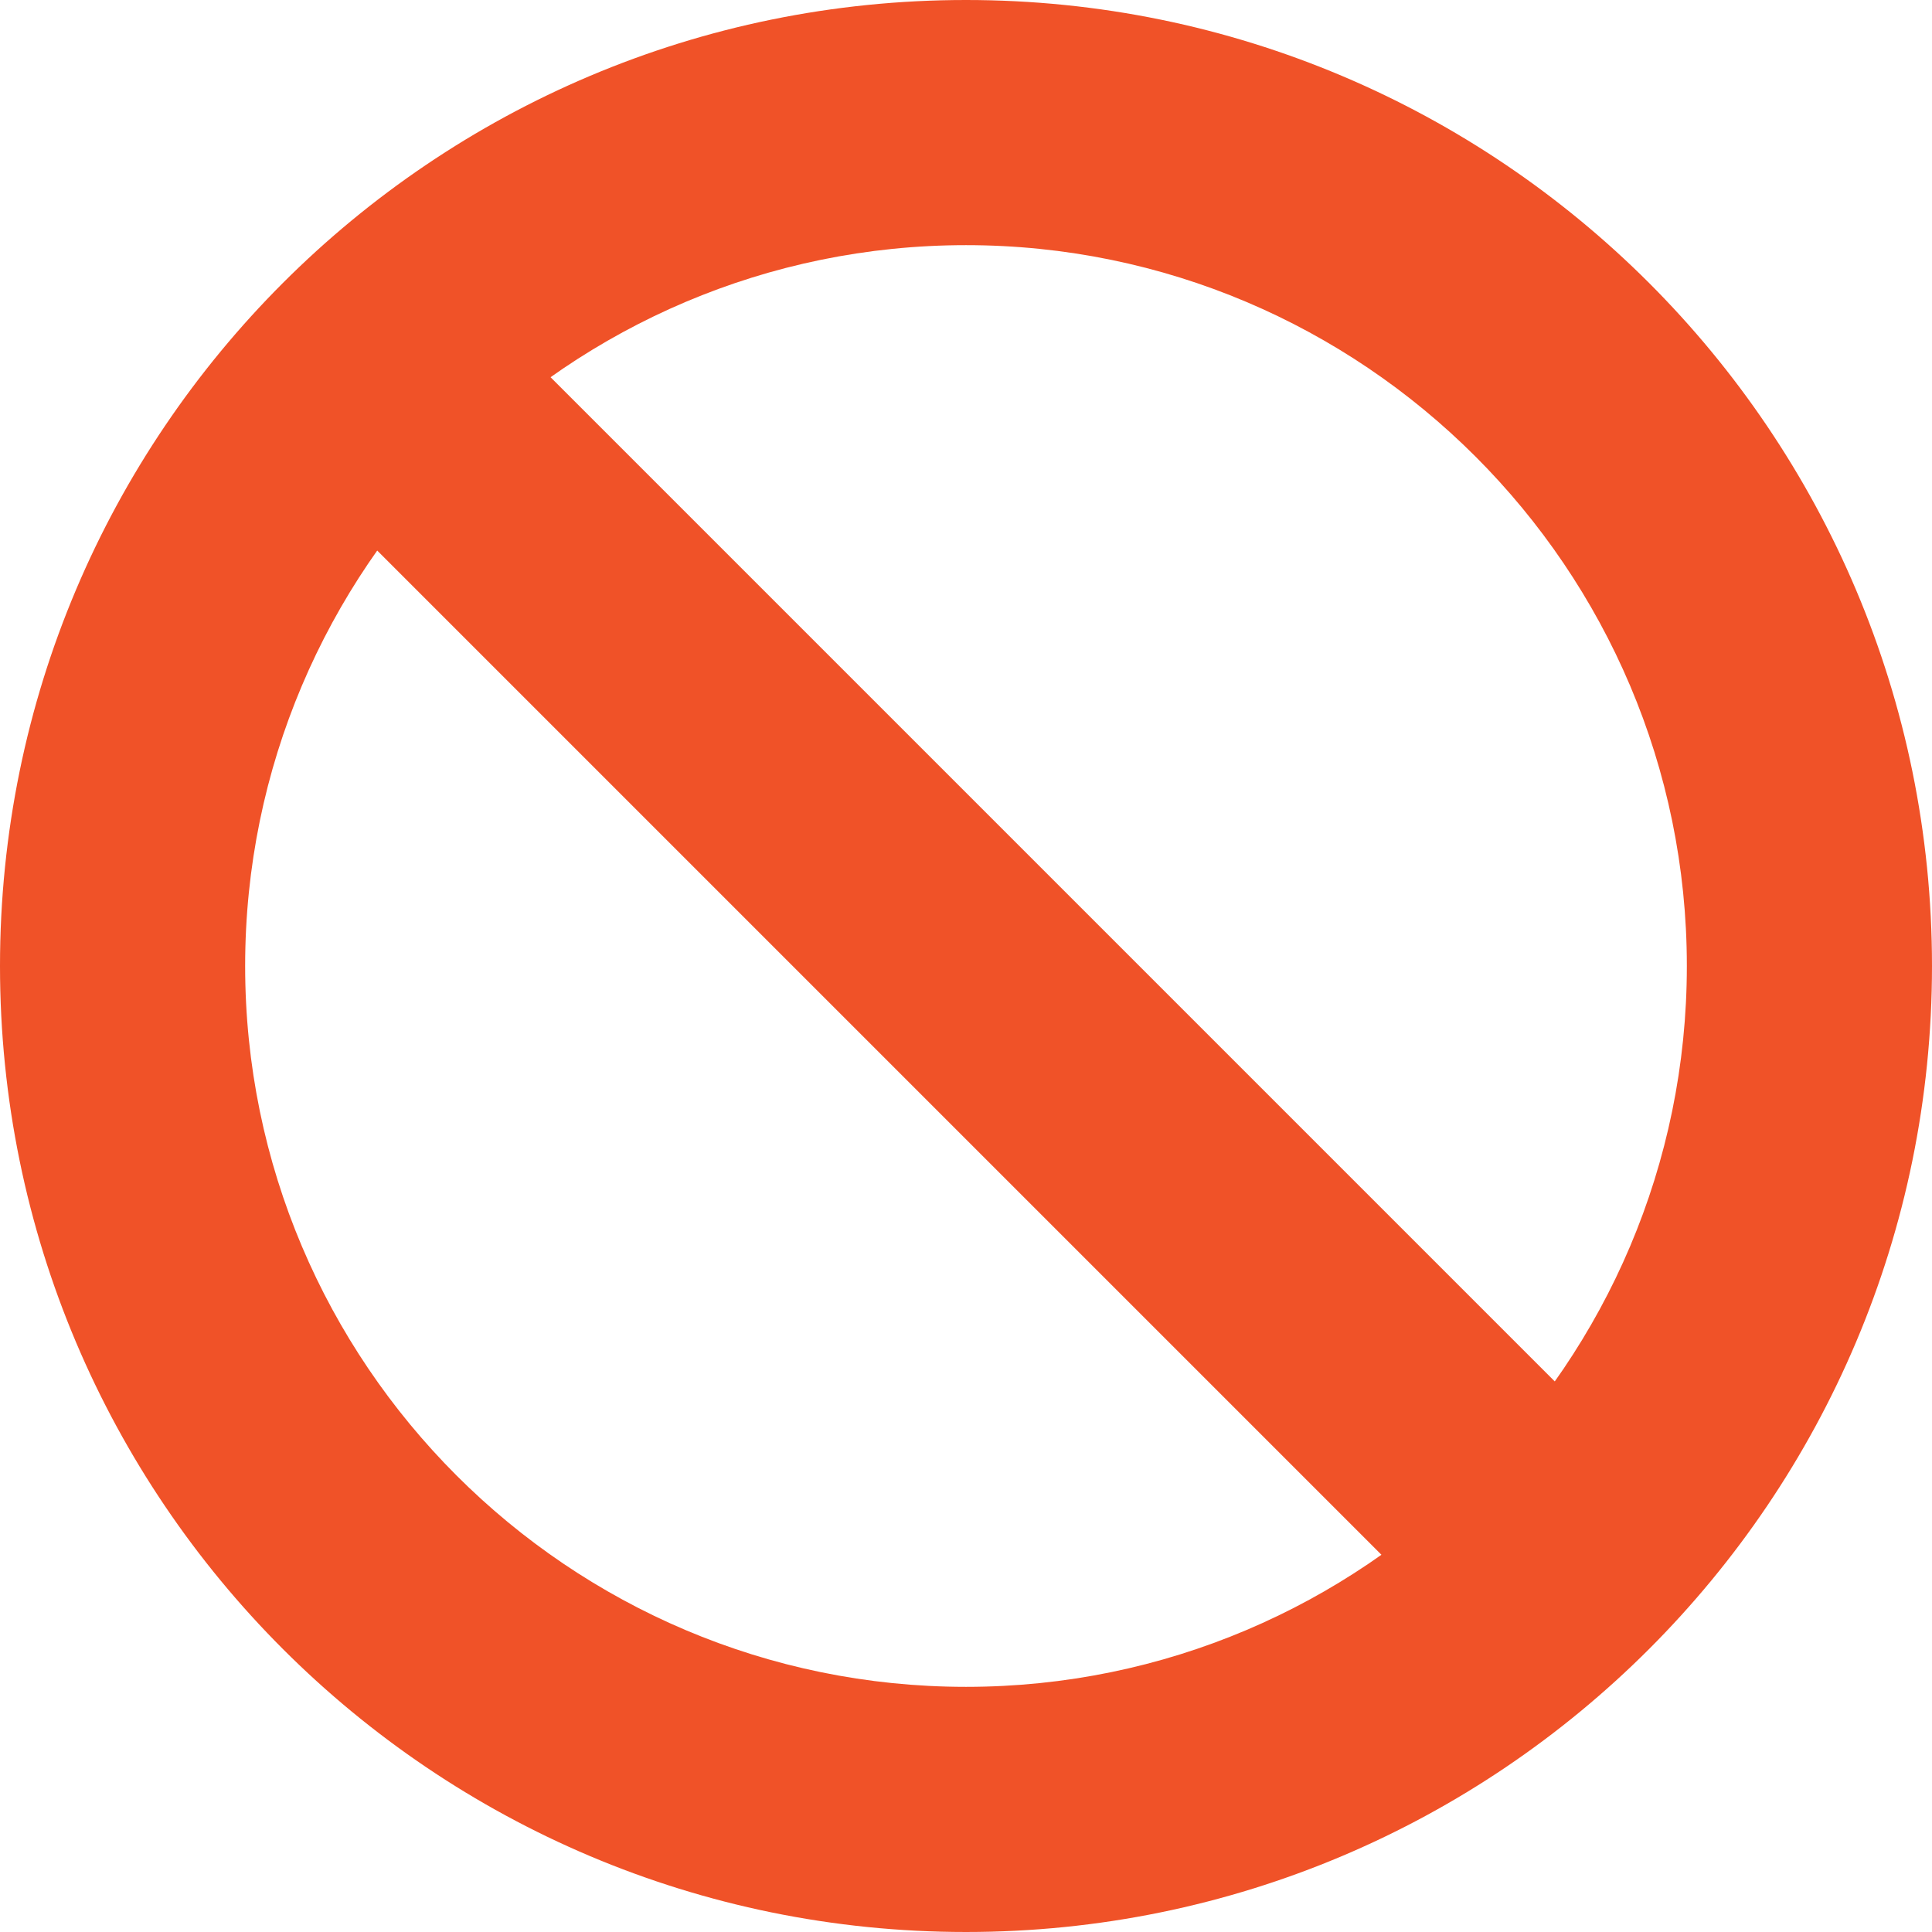
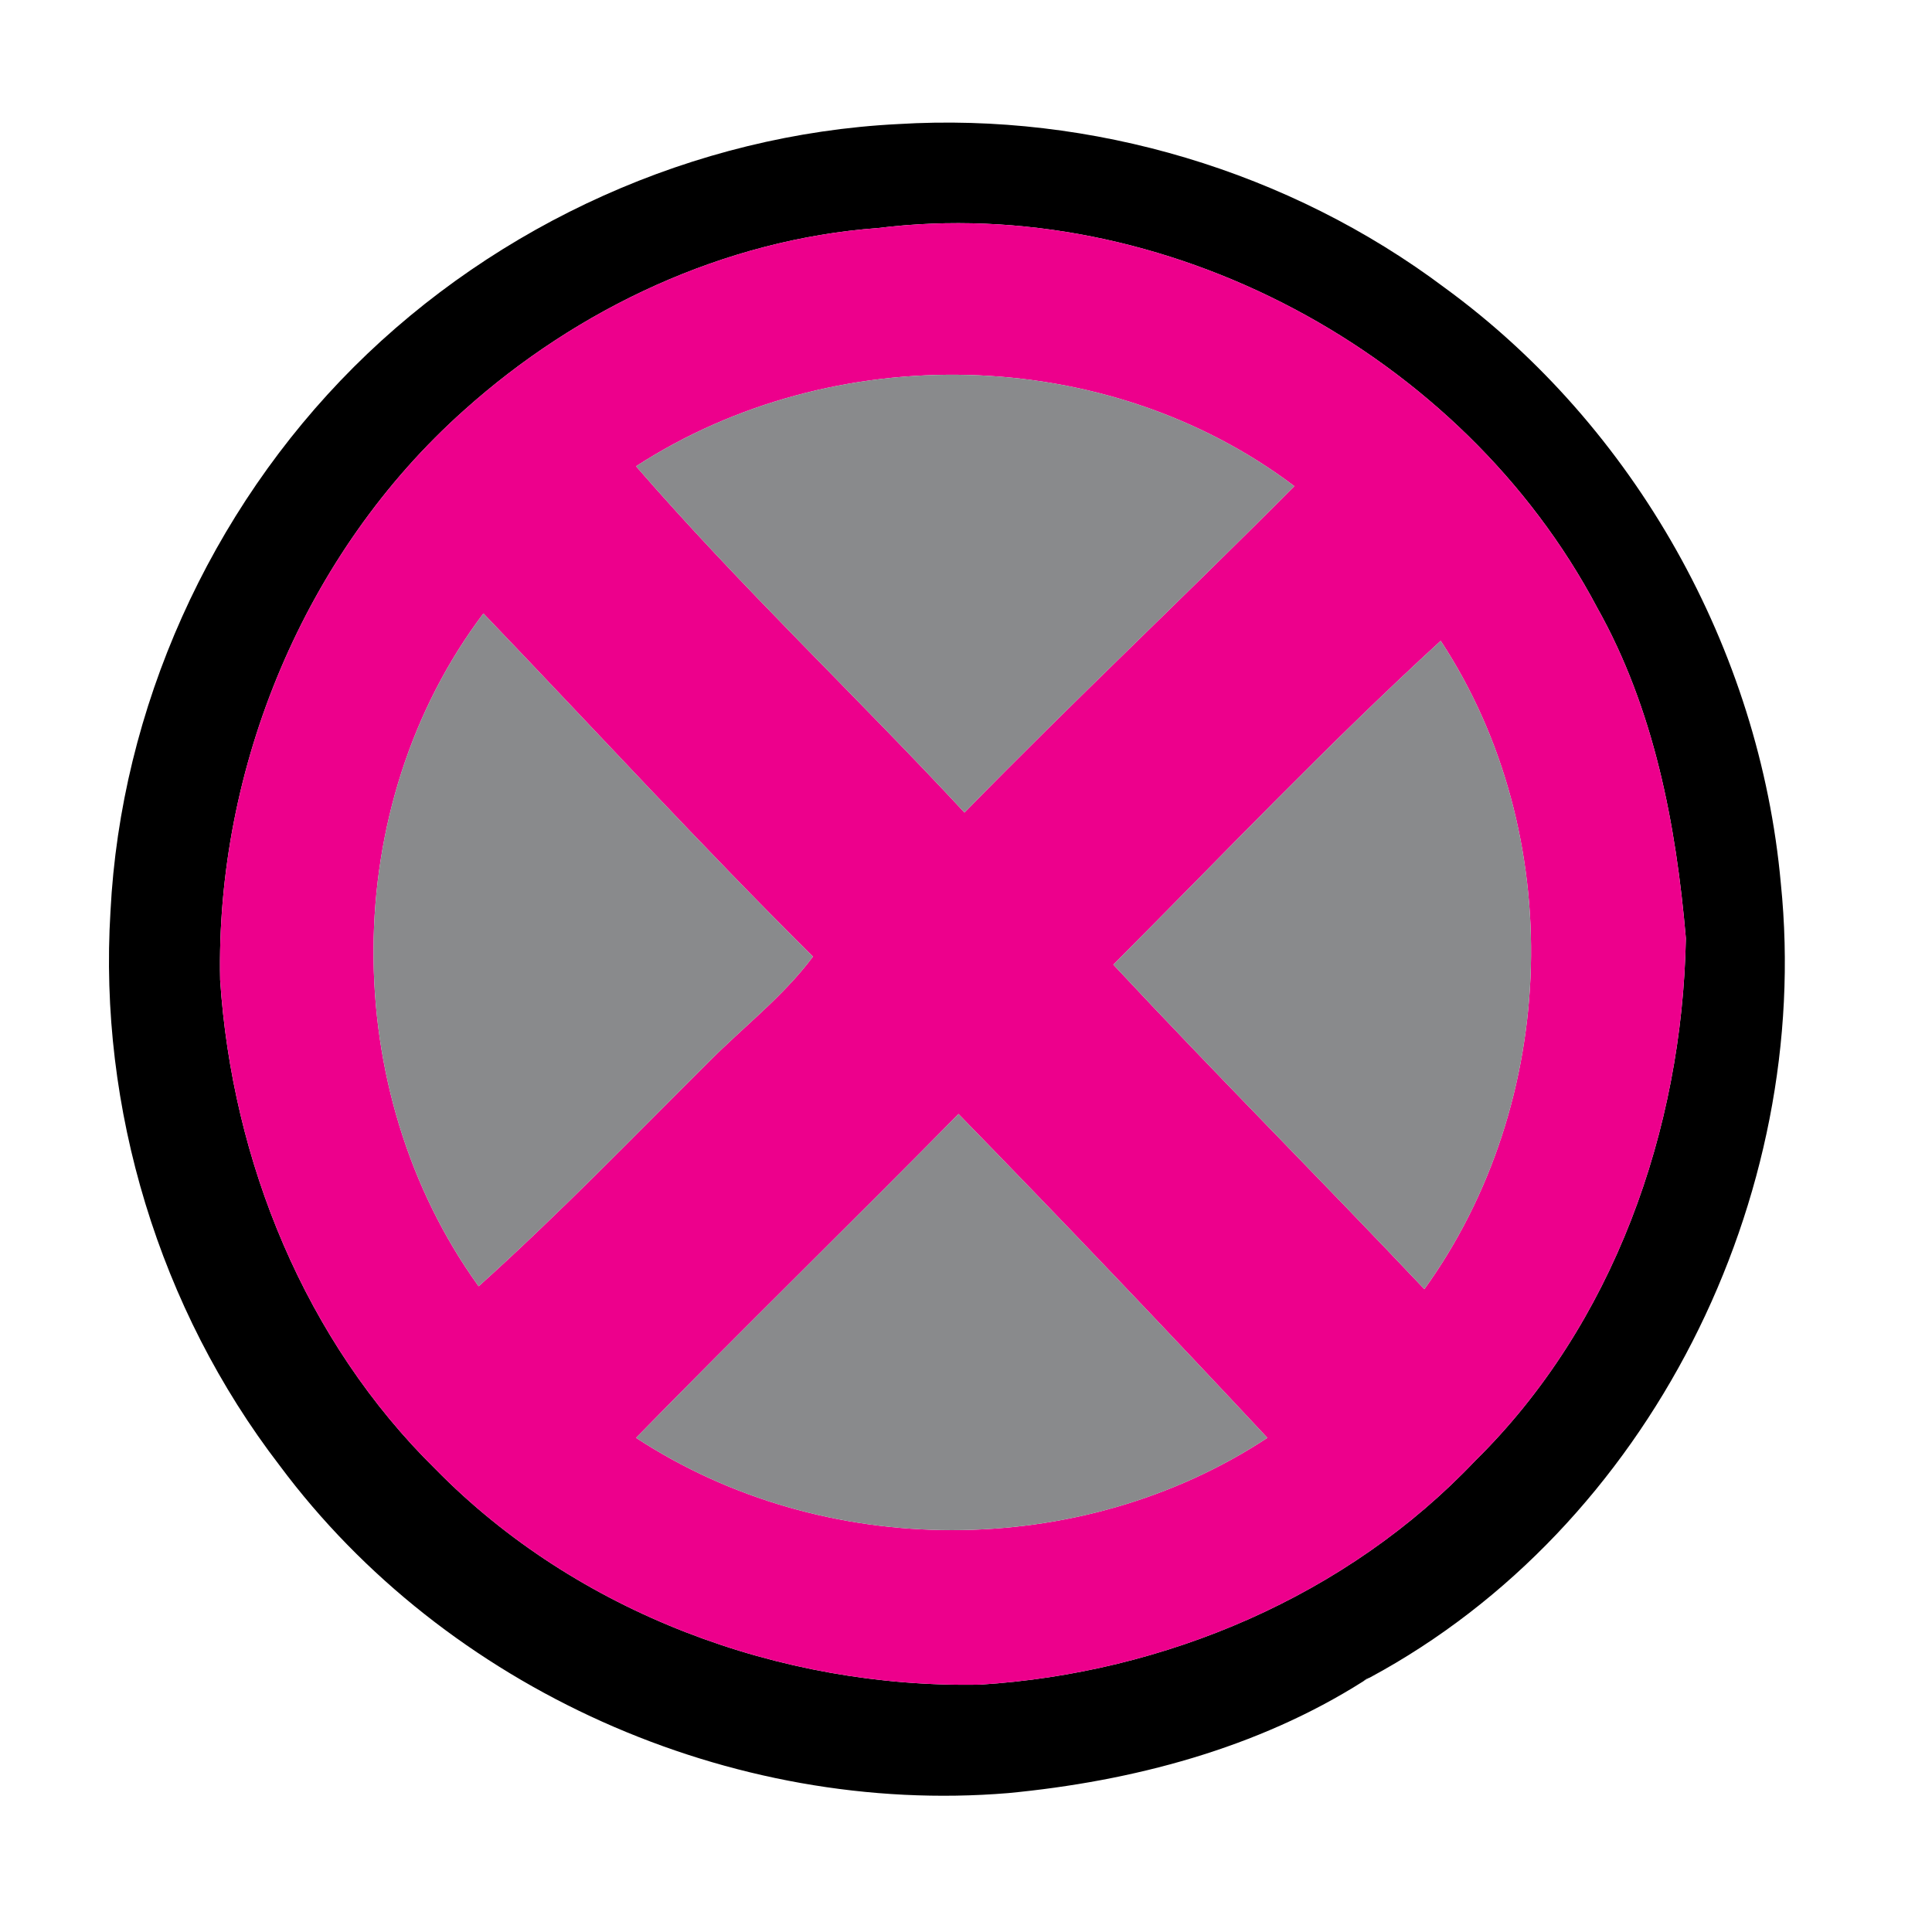
- <svg xmlns="http://www.w3.org/2000/svg" version="1.1" id="Layer_1" x="0px" y="0px" viewBox="0 0 426.667 426.667" style="enable-background:new 0 0 426.667 426.667;" xml:space="preserve">
-   <g>
-     <path style="fill:#F05228;" d="M213.333,0C95.509,0,0,95.514,0,213.333s95.509,213.333,213.333,213.333   c117.815,0,213.333-95.514,213.333-213.333S331.149,0,213.333,0z M213.333,372.527c-87.778,0-159.194-71.411-159.194-159.194   S125.555,54.14,213.333,54.14s159.194,71.415,159.194,159.194S301.111,372.527,213.333,372.527z" />
-     <rect x="17.066" y="186.258" transform="matrix(-0.7071 -0.7071 0.7071 -0.7071 213.3327 515.0204)" style="fill:#F05228;" width="392.53" height="54.139" />
+ <svg xmlns="http://www.w3.org/2000/svg" width="142pt" height="142pt" viewBox="0 0 142 142" version="1.1">
+   <g id="#000000ff">
+     <path fill="#000000" opacity="1.00" d=" M 26.00 26.98 C 36.57 16.43 51.07 9.87 66.00 9.12 C 80.26 8.25 94.77 12.58 106.20 21.16 C 120.16 31.35 129.34 47.73 130.89 64.94 C 133.25 88.03 121.24 112.23 100.68 123.30 L 100.42 123.41 L 100.19 123.58 C 92.41 128.51 83.22 130.92 74.11 131.79 C 53.73 133.48 32.77 124.14 20.55 107.71 C 11.71 96.21 7.23 81.47 8.12 66.99 C 8.88 52.05 15.43 37.54 26.00 26.98 M 64.53 16.76 C 53.25 17.59 42.46 22.65 34.09 30.17 C 22.38 40.62 15.85 56.43 16.18 72.03 C 17.06 85.36 22.43 98.57 32.02 107.99 C 42.38 118.55 57.36 124.10 72.03 123.82 C 85.62 122.97 99.01 117.31 108.43 107.36 C 118.59 97.36 123.64 83.03 123.91 68.96 C 123.19 60.56 121.56 52.08 117.39 44.66 C 107.48 25.91 85.54 14.16 64.53 16.76 Z" />
  </g>
-   <g>
- </g>
-   <g>
- </g>
-   <g>
- </g>
-   <g>
- </g>
-   <g>
- </g>
-   <g>
- </g>
-   <g>
- </g>
-   <g>
- </g>
-   <g>
- </g>
-   <g>
- </g>
-   <g>
- </g>
-   <g>
- </g>
-   <g>
- </g>
-   <g>
- </g>
-   <g>
- </g>
+   <g id="#ed008cff">
+     <path fill="#ed008c" opacity="1.00" d=" M 64.53 16.76 C 85.54 14.16 107.48 25.91 117.39 44.66 C 121.56 52.08 123.19 60.56 123.91 68.96 C 123.64 83.03 118.59 97.36 108.43 107.36 C 99.01 117.31 85.62 122.97 72.03 123.82 C 57.36 124.10 42.38 118.55 32.02 107.99 C 22.43 98.57 17.06 85.36 16.18 72.03 C 15.85 56.43 22.38 40.62 34.09 30.17 C 42.46 22.65 53.25 17.59 64.53 16.76 M 46.75 34.27 C 54.41 43.10 62.93 51.15 70.89 59.72 C 78.84 51.58 87.13 43.80 95.13 35.73 C 81.30 25.28 61.25 24.88 46.75 34.27 M 35.18 94.54 C 41.03 89.28 46.49 83.63 52.06 78.08 C 54.62 75.49 57.56 73.25 59.75 70.31 C 51.48 62.10 43.60 53.50 35.53 45.09 C 24.83 59.27 24.81 80.17 35.18 94.54 M 81.83 70.90 C 89.34 78.95 97.13 86.75 104.69 94.75 C 114.62 80.98 115.23 61.32 105.89 47.10 C 97.57 54.72 89.80 62.92 81.83 70.90 M 70.45 81.88 C 62.59 89.86 54.58 97.67 46.75 105.68 C 60.53 114.71 79.38 114.74 93.15 105.68 C 85.67 97.67 78.10 89.73 70.45 81.88 Z" />
+   </g>
+   <g id="#898a8cff">
+     <path fill="#898a8c" opacity="1.00" d=" M 46.75 34.27 C 61.25 24.88 81.30 25.28 95.13 35.73 C 87.13 43.80 78.84 51.58 70.89 59.72 C 62.93 51.15 54.41 43.10 46.75 34.27 Z" />
+     <path fill="#898a8c" opacity="1.00" d=" M 35.18 94.54 C 24.81 80.17 24.83 59.27 35.53 45.09 C 43.60 53.50 51.48 62.10 59.75 70.31 C 57.56 73.25 54.62 75.49 52.06 78.08 C 46.49 83.63 41.03 89.28 35.18 94.54 Z" />
+     <path fill="#898a8c" opacity="1.00" d=" M 81.83 70.90 C 89.80 62.92 97.57 54.72 105.89 47.10 C 115.23 61.32 114.62 80.98 104.69 94.75 C 97.13 86.75 89.34 78.95 81.83 70.90 Z" />
+     <path fill="#898a8c" opacity="1.00" d=" M 70.45 81.88 C 78.10 89.73 85.67 97.67 93.15 105.68 C 79.38 114.74 60.53 114.71 46.75 105.68 C 54.58 97.67 62.59 89.86 70.45 81.88 Z" />
+     <path fill="#898a8c" opacity="1.00" d=" M 100.42 123.41 L 100.68 123.30 C 100.56 123.37 100.31 123.51 100.19 123.58 L 100.42 123.41 Z" />
+   </g>
</svg>
